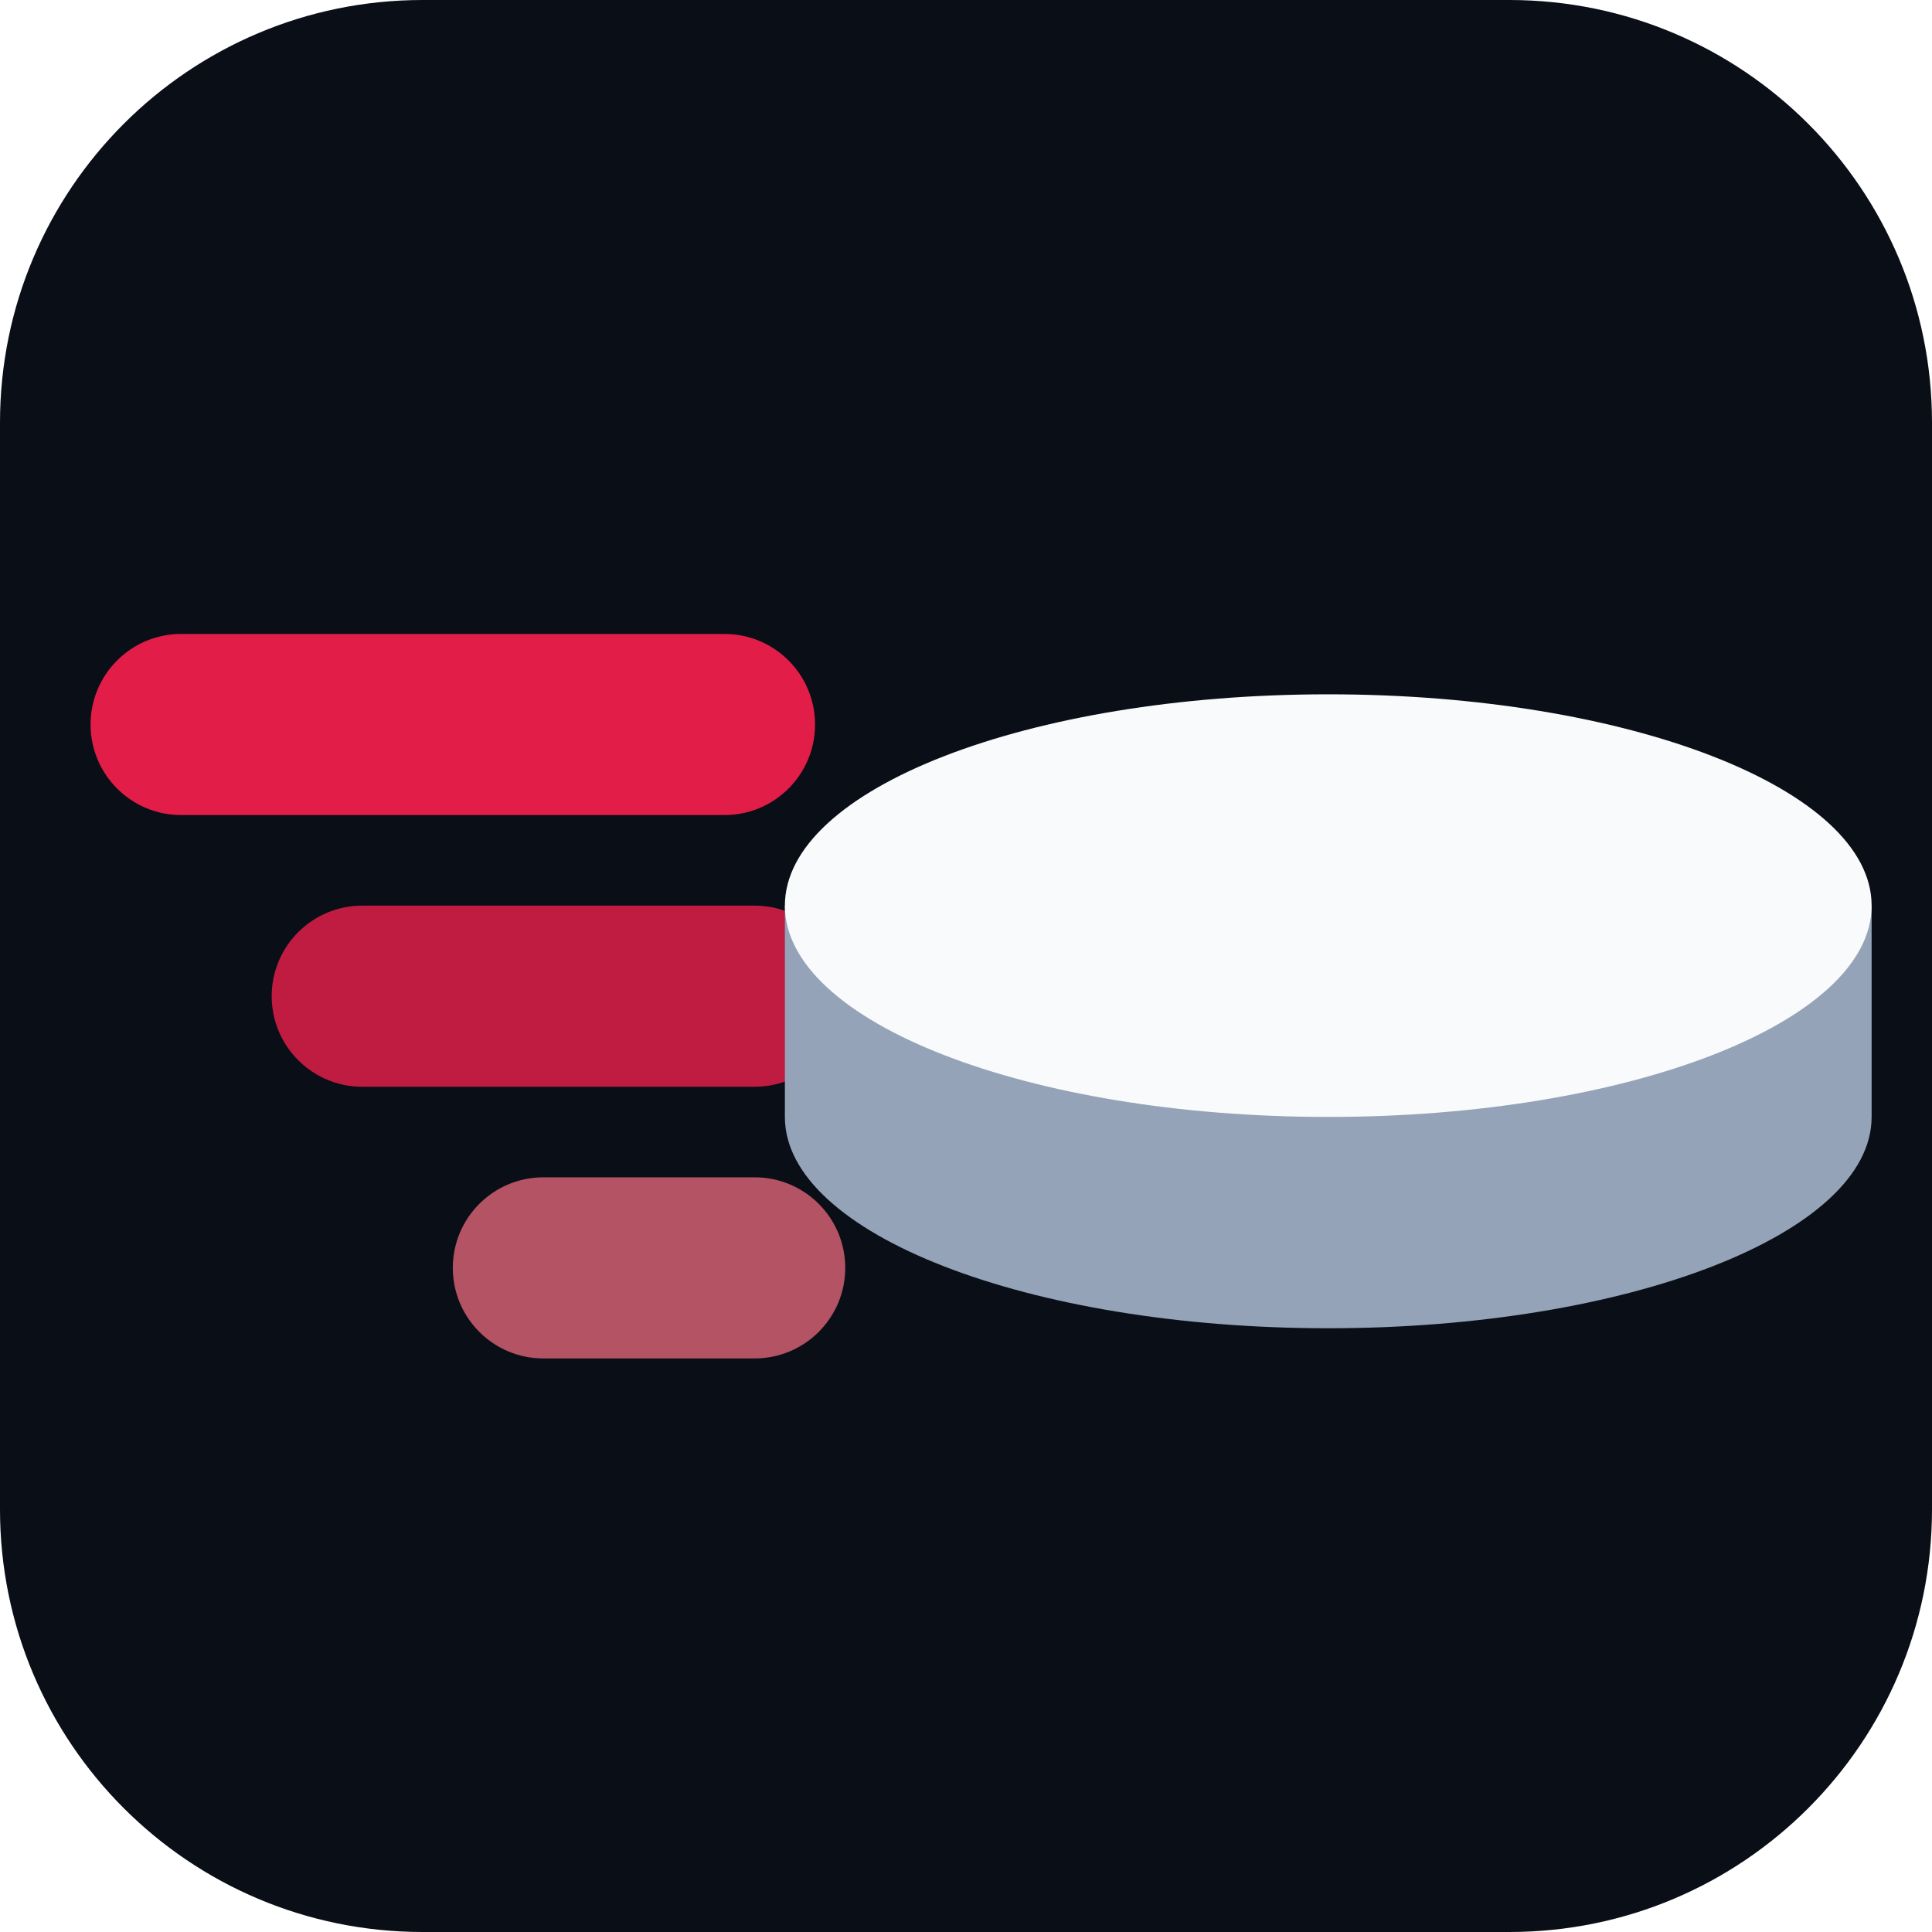
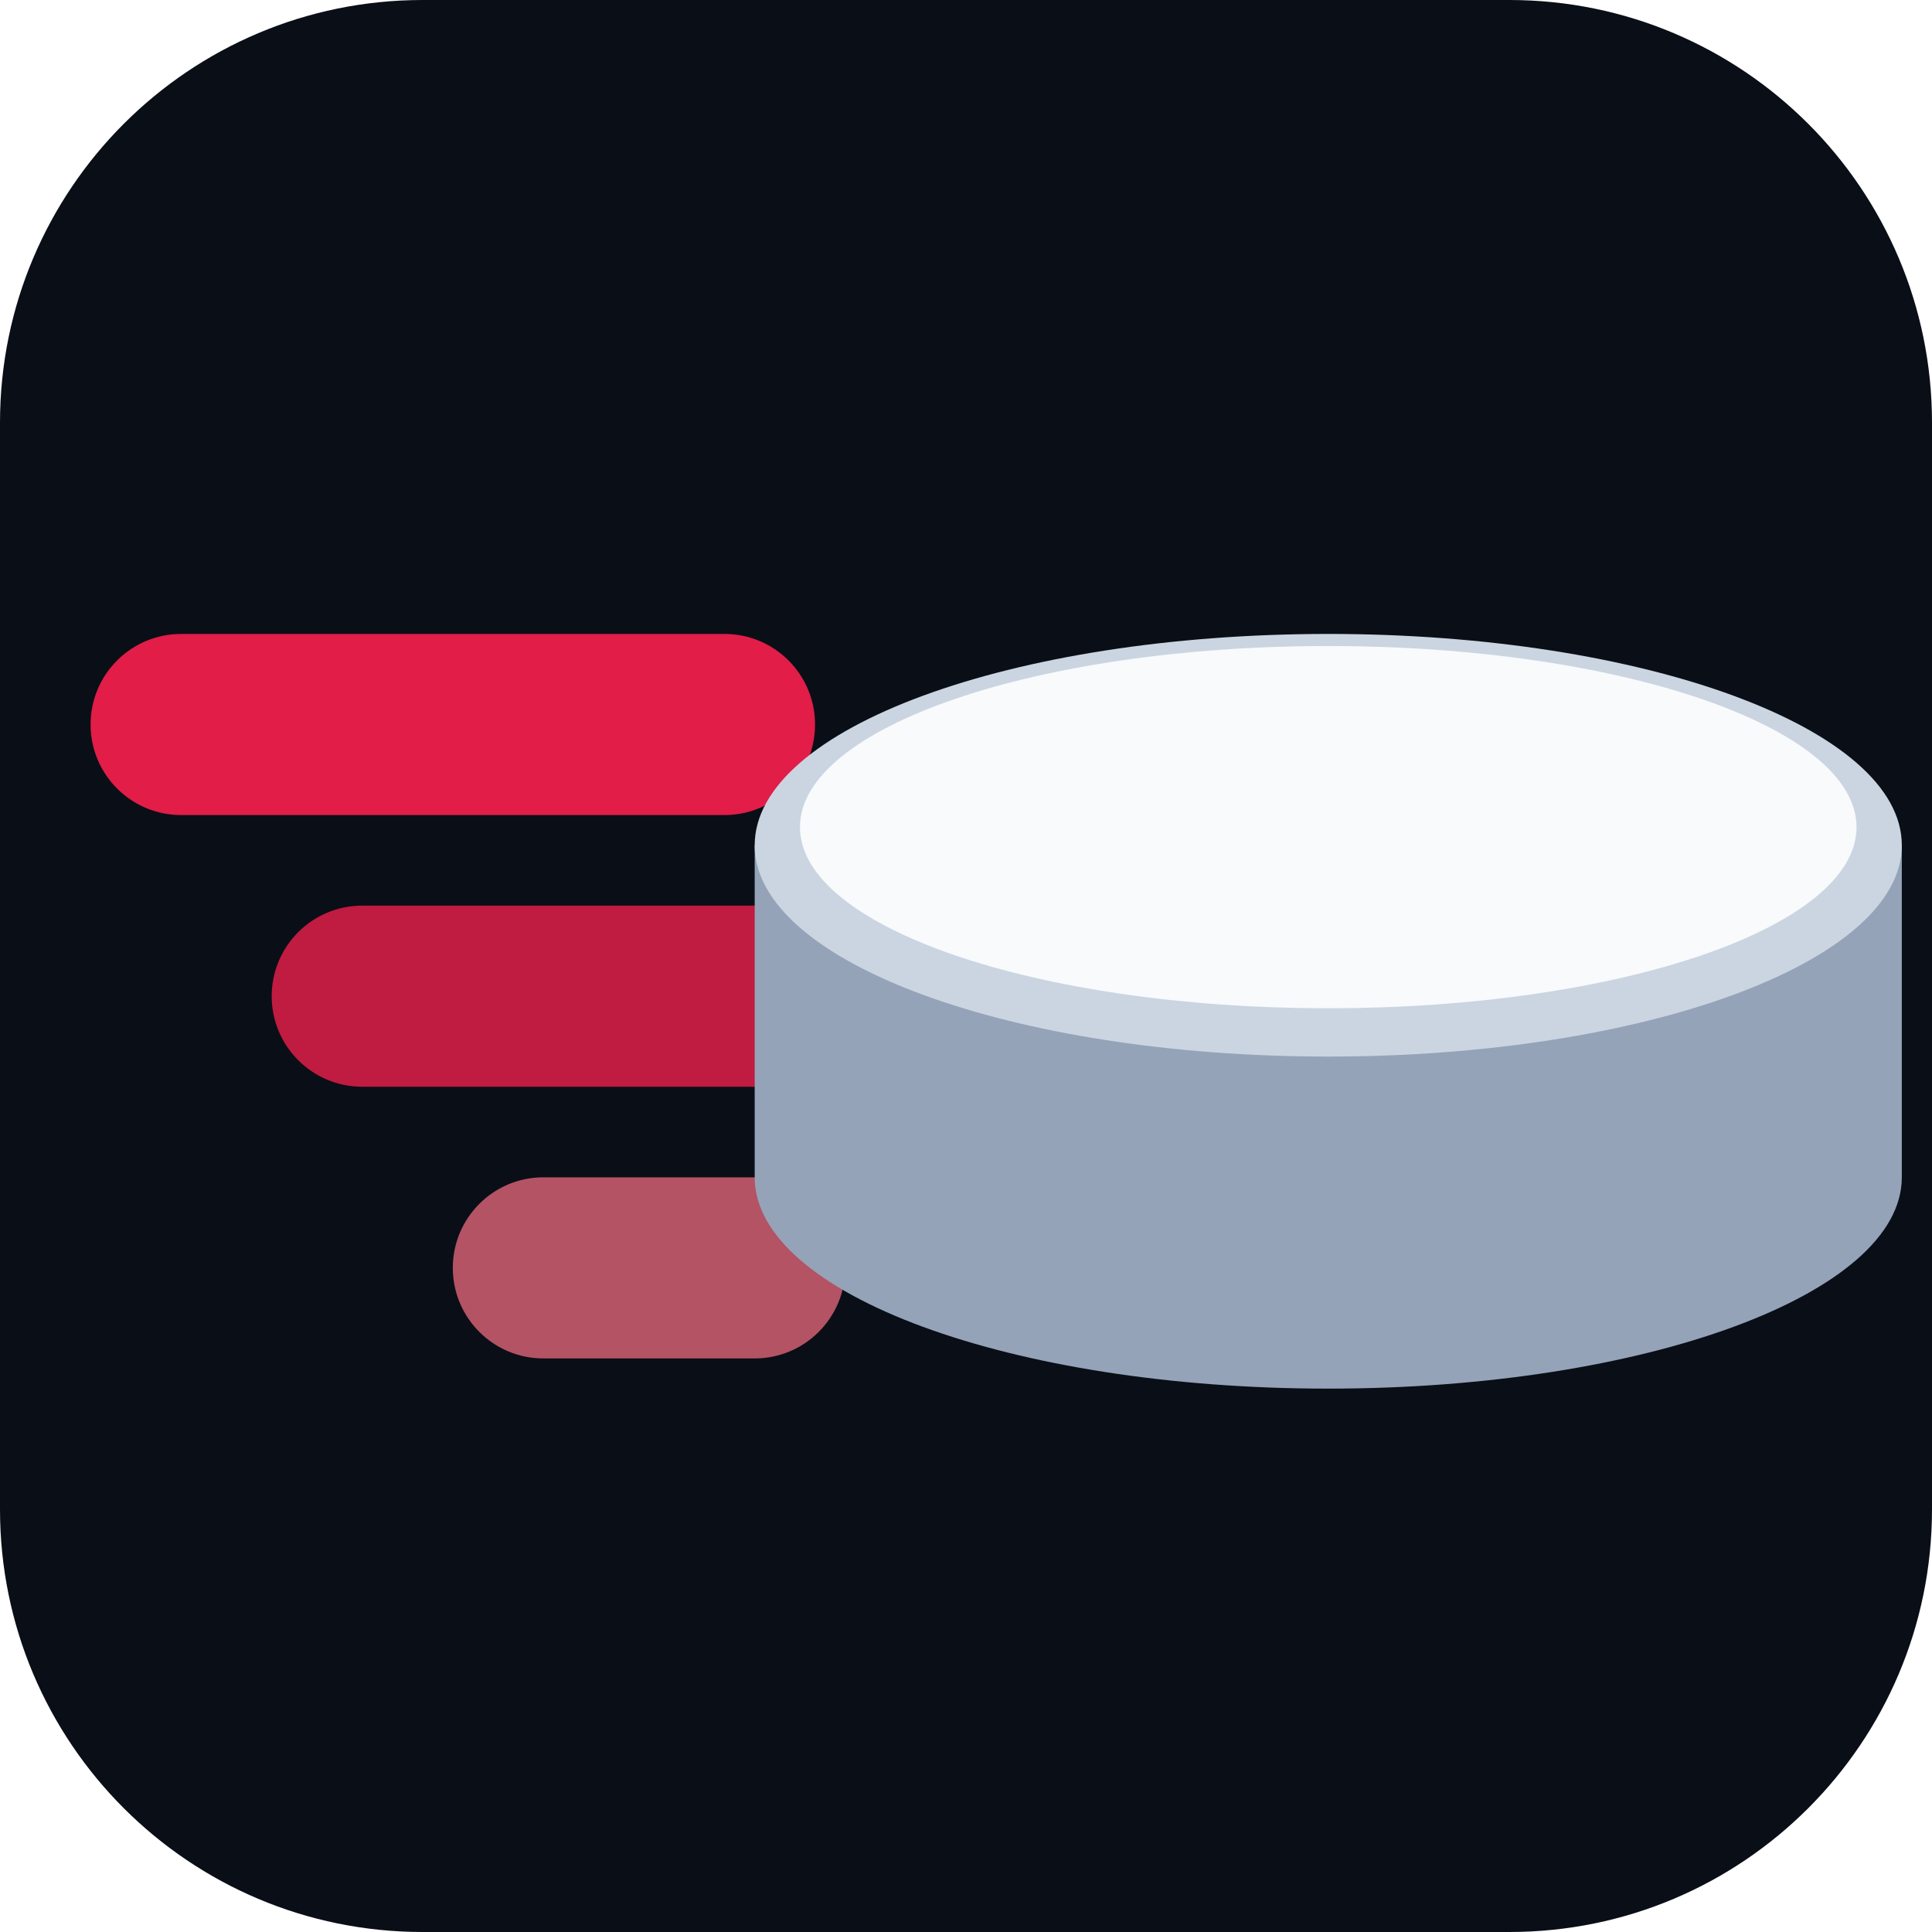
<svg xmlns="http://www.w3.org/2000/svg" viewBox="0 0 64 64">
  <rect width="64" height="64" rx="14" fill="#0a0e17" />
  <rect x="3" y="21" width="24" height="6" rx="3" fill="#e11d48" />
  <rect x="9" y="30" width="19" height="6" rx="3" fill="#e11d48" opacity=".85" />
  <rect x="15" y="39" width="13" height="6" rx="3" fill="#fb7185" opacity=".7" />
-   <path d="M26 30 V37 A18 7 0 0 0 62 37 V30 Z" fill="#94a3b8" />
-   <ellipse cx="44" cy="30" rx="18" ry="7" fill="#f8fafc" />
+   <path d="M25 28 V39 A19 7 0 0 0 63 39 V28 Z" fill="#94a3b8" />
+   <ellipse cx="44" cy="28" rx="19" ry="7" fill="#cbd5e1" />
+   <ellipse cx="44" cy="27.4" rx="17.5" ry="6" fill="#f8fafc" />
</svg>
